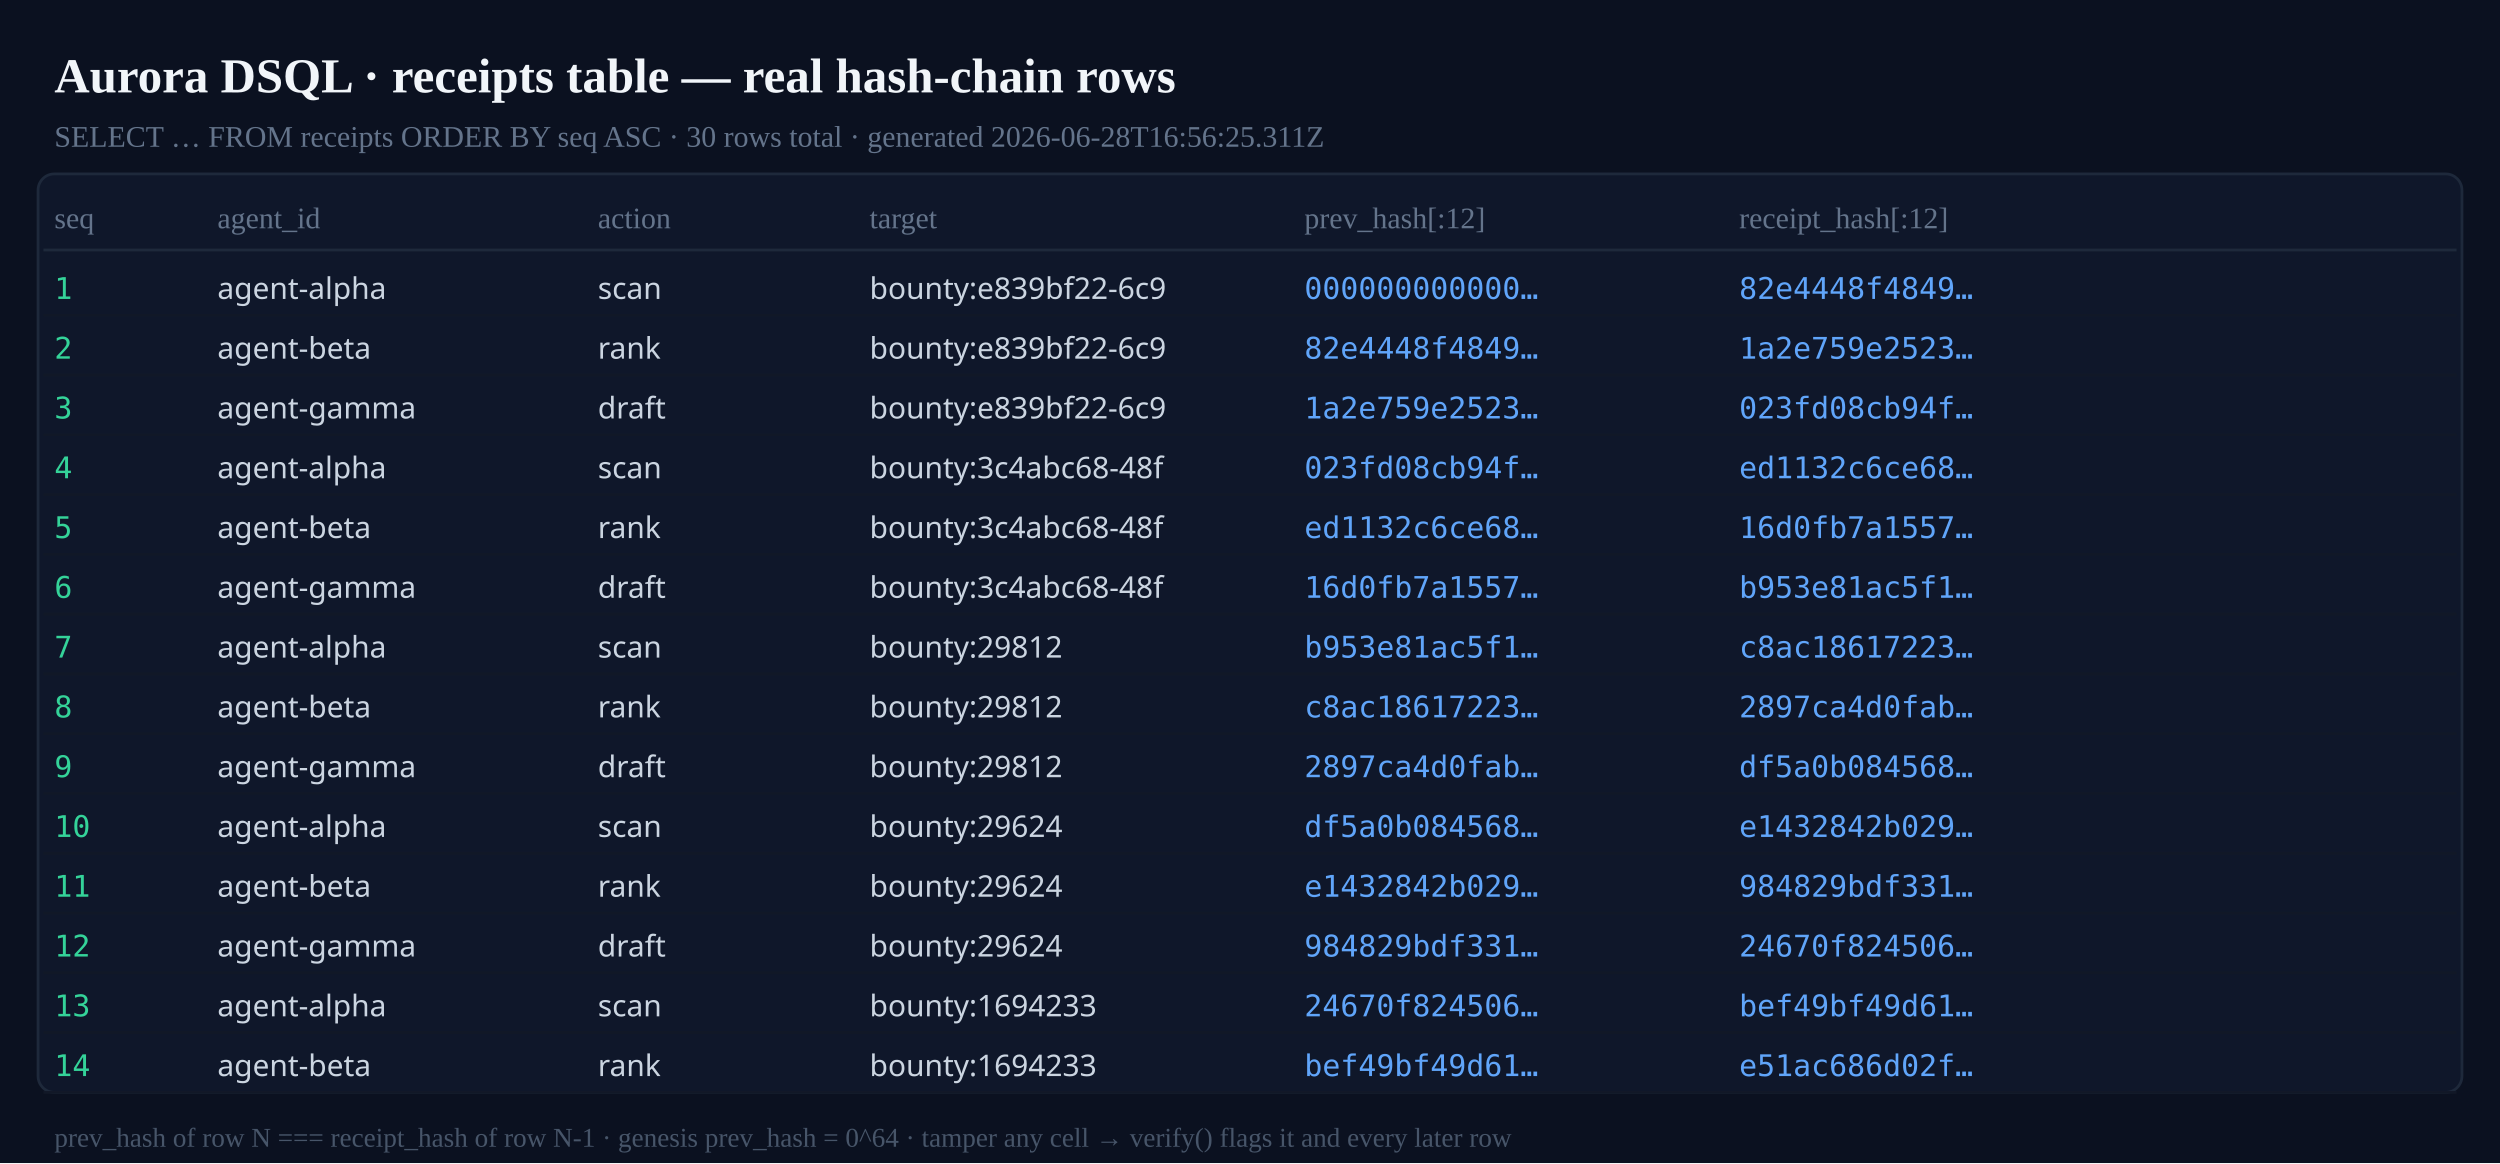
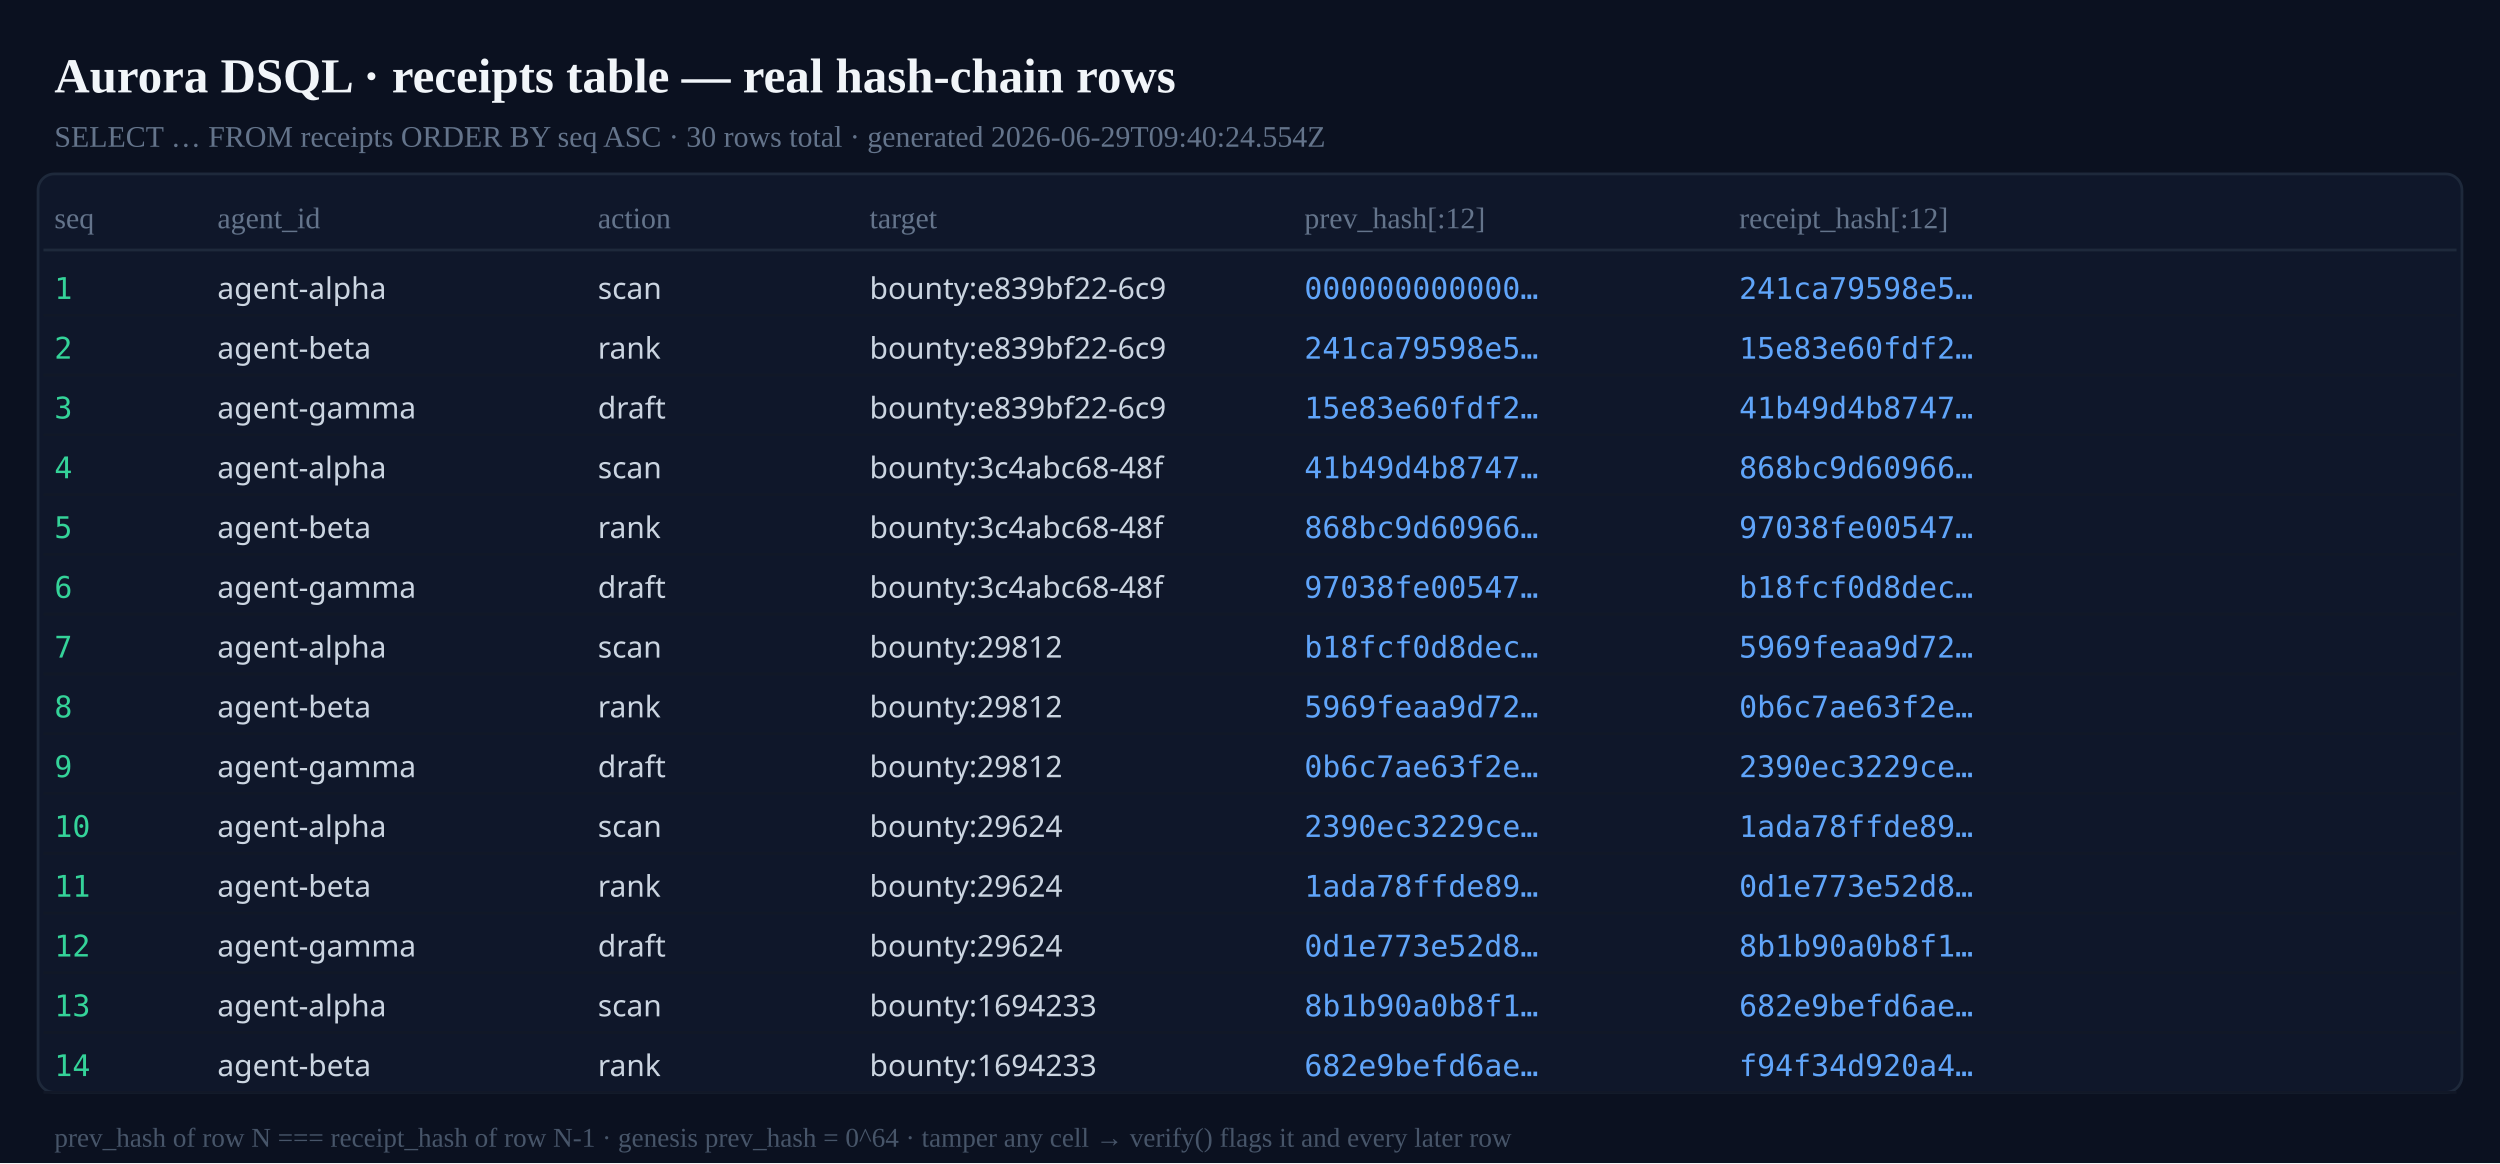
<svg xmlns="http://www.w3.org/2000/svg" width="920" height="428" viewBox="0 0 920 428">
  <rect width="100%" height="100%" fill="#0b1120" />
  <text x="20" y="34" fill="#f1f5f9" font-size="18" font-weight="700">Aurora DSQL · receipts table — real hash-chain rows</text>
-   <text x="20" y="54" fill="#64748b" font-size="11">SELECT … FROM receipts ORDER BY seq ASC · 30 rows total · generated 2026-06-28T16:56:25.311Z</text>
+   <text x="20" y="54" fill="#64748b" font-size="11">SELECT … FROM receipts ORDER BY seq ASC · 30 rows total · generated 2026-06-29T09:40:24.554Z</text>
  <rect x="14" y="64" width="892" height="338" rx="6" fill="#0f172a" stroke="#1e293b" />
  <text x="20" y="84" fill="#64748b" font-size="11">seq</text>
  <text x="80" y="84" fill="#64748b" font-size="11">agent_id</text>
  <text x="220" y="84" fill="#64748b" font-size="11">action</text>
  <text x="320" y="84" fill="#64748b" font-size="11">target</text>
  <text x="480" y="84" fill="#64748b" font-size="11">prev_hash[:12]</text>
  <text x="640" y="84" fill="#64748b" font-size="11">receipt_hash[:12]</text>
  <line x1="16" y1="92" x2="904" y2="92" stroke="#1e293b" />
  <text x="20" y="110" fill="#34d399" font-size="11" font-family="ui-monospace,monospace">1</text>
  <text x="80" y="110" fill="#cbd5e1" font-size="11" font-family="ui-sans-serif,system-ui">agent-alpha</text>
  <text x="220" y="110" fill="#cbd5e1" font-size="11" font-family="ui-sans-serif,system-ui">scan</text>
  <text x="320" y="110" fill="#cbd5e1" font-size="11" font-family="ui-sans-serif,system-ui">bounty:e839bf22-6c9</text>
  <text x="480" y="110" fill="#60a5fa" font-size="11" font-family="ui-monospace,monospace">000000000000…</text>
-   <text x="640" y="110" fill="#60a5fa" font-size="11" font-family="ui-monospace,monospace">82e4448f4849…</text>
+   <text x="640" y="110" fill="#60a5fa" font-size="11" font-family="ui-monospace,monospace">241ca79598e5…</text>
  <line x1="16" y1="116" x2="904" y2="116" stroke="#111827" />
  <text x="20" y="132" fill="#34d399" font-size="11" font-family="ui-monospace,monospace">2</text>
  <text x="80" y="132" fill="#cbd5e1" font-size="11" font-family="ui-sans-serif,system-ui">agent-beta</text>
  <text x="220" y="132" fill="#cbd5e1" font-size="11" font-family="ui-sans-serif,system-ui">rank</text>
  <text x="320" y="132" fill="#cbd5e1" font-size="11" font-family="ui-sans-serif,system-ui">bounty:e839bf22-6c9</text>
-   <text x="480" y="132" fill="#60a5fa" font-size="11" font-family="ui-monospace,monospace">82e4448f4849…</text>
-   <text x="640" y="132" fill="#60a5fa" font-size="11" font-family="ui-monospace,monospace">1a2e759e2523…</text>
+   <text x="480" y="132" fill="#60a5fa" font-size="11" font-family="ui-monospace,monospace">241ca79598e5…</text>
+   <text x="640" y="132" fill="#60a5fa" font-size="11" font-family="ui-monospace,monospace">15e83e60fdf2…</text>
  <line x1="16" y1="138" x2="904" y2="138" stroke="#111827" />
  <text x="20" y="154" fill="#34d399" font-size="11" font-family="ui-monospace,monospace">3</text>
  <text x="80" y="154" fill="#cbd5e1" font-size="11" font-family="ui-sans-serif,system-ui">agent-gamma</text>
  <text x="220" y="154" fill="#cbd5e1" font-size="11" font-family="ui-sans-serif,system-ui">draft</text>
  <text x="320" y="154" fill="#cbd5e1" font-size="11" font-family="ui-sans-serif,system-ui">bounty:e839bf22-6c9</text>
-   <text x="480" y="154" fill="#60a5fa" font-size="11" font-family="ui-monospace,monospace">1a2e759e2523…</text>
-   <text x="640" y="154" fill="#60a5fa" font-size="11" font-family="ui-monospace,monospace">023fd08cb94f…</text>
+   <text x="480" y="154" fill="#60a5fa" font-size="11" font-family="ui-monospace,monospace">15e83e60fdf2…</text>
+   <text x="640" y="154" fill="#60a5fa" font-size="11" font-family="ui-monospace,monospace">41b49d4b8747…</text>
  <line x1="16" y1="160" x2="904" y2="160" stroke="#111827" />
  <text x="20" y="176" fill="#34d399" font-size="11" font-family="ui-monospace,monospace">4</text>
  <text x="80" y="176" fill="#cbd5e1" font-size="11" font-family="ui-sans-serif,system-ui">agent-alpha</text>
  <text x="220" y="176" fill="#cbd5e1" font-size="11" font-family="ui-sans-serif,system-ui">scan</text>
  <text x="320" y="176" fill="#cbd5e1" font-size="11" font-family="ui-sans-serif,system-ui">bounty:3c4abc68-48f</text>
-   <text x="480" y="176" fill="#60a5fa" font-size="11" font-family="ui-monospace,monospace">023fd08cb94f…</text>
-   <text x="640" y="176" fill="#60a5fa" font-size="11" font-family="ui-monospace,monospace">ed1132c6ce68…</text>
+   <text x="480" y="176" fill="#60a5fa" font-size="11" font-family="ui-monospace,monospace">41b49d4b8747…</text>
+   <text x="640" y="176" fill="#60a5fa" font-size="11" font-family="ui-monospace,monospace">868bc9d60966…</text>
  <line x1="16" y1="182" x2="904" y2="182" stroke="#111827" />
  <text x="20" y="198" fill="#34d399" font-size="11" font-family="ui-monospace,monospace">5</text>
  <text x="80" y="198" fill="#cbd5e1" font-size="11" font-family="ui-sans-serif,system-ui">agent-beta</text>
  <text x="220" y="198" fill="#cbd5e1" font-size="11" font-family="ui-sans-serif,system-ui">rank</text>
  <text x="320" y="198" fill="#cbd5e1" font-size="11" font-family="ui-sans-serif,system-ui">bounty:3c4abc68-48f</text>
-   <text x="480" y="198" fill="#60a5fa" font-size="11" font-family="ui-monospace,monospace">ed1132c6ce68…</text>
-   <text x="640" y="198" fill="#60a5fa" font-size="11" font-family="ui-monospace,monospace">16d0fb7a1557…</text>
+   <text x="480" y="198" fill="#60a5fa" font-size="11" font-family="ui-monospace,monospace">868bc9d60966…</text>
+   <text x="640" y="198" fill="#60a5fa" font-size="11" font-family="ui-monospace,monospace">97038fe00547…</text>
  <line x1="16" y1="204" x2="904" y2="204" stroke="#111827" />
  <text x="20" y="220" fill="#34d399" font-size="11" font-family="ui-monospace,monospace">6</text>
  <text x="80" y="220" fill="#cbd5e1" font-size="11" font-family="ui-sans-serif,system-ui">agent-gamma</text>
  <text x="220" y="220" fill="#cbd5e1" font-size="11" font-family="ui-sans-serif,system-ui">draft</text>
  <text x="320" y="220" fill="#cbd5e1" font-size="11" font-family="ui-sans-serif,system-ui">bounty:3c4abc68-48f</text>
-   <text x="480" y="220" fill="#60a5fa" font-size="11" font-family="ui-monospace,monospace">16d0fb7a1557…</text>
-   <text x="640" y="220" fill="#60a5fa" font-size="11" font-family="ui-monospace,monospace">b953e81ac5f1…</text>
+   <text x="480" y="220" fill="#60a5fa" font-size="11" font-family="ui-monospace,monospace">97038fe00547…</text>
+   <text x="640" y="220" fill="#60a5fa" font-size="11" font-family="ui-monospace,monospace">b18fcf0d8dec…</text>
  <line x1="16" y1="226" x2="904" y2="226" stroke="#111827" />
  <text x="20" y="242" fill="#34d399" font-size="11" font-family="ui-monospace,monospace">7</text>
  <text x="80" y="242" fill="#cbd5e1" font-size="11" font-family="ui-sans-serif,system-ui">agent-alpha</text>
  <text x="220" y="242" fill="#cbd5e1" font-size="11" font-family="ui-sans-serif,system-ui">scan</text>
  <text x="320" y="242" fill="#cbd5e1" font-size="11" font-family="ui-sans-serif,system-ui">bounty:29812</text>
-   <text x="480" y="242" fill="#60a5fa" font-size="11" font-family="ui-monospace,monospace">b953e81ac5f1…</text>
-   <text x="640" y="242" fill="#60a5fa" font-size="11" font-family="ui-monospace,monospace">c8ac18617223…</text>
+   <text x="480" y="242" fill="#60a5fa" font-size="11" font-family="ui-monospace,monospace">b18fcf0d8dec…</text>
+   <text x="640" y="242" fill="#60a5fa" font-size="11" font-family="ui-monospace,monospace">5969feaa9d72…</text>
  <line x1="16" y1="248" x2="904" y2="248" stroke="#111827" />
  <text x="20" y="264" fill="#34d399" font-size="11" font-family="ui-monospace,monospace">8</text>
  <text x="80" y="264" fill="#cbd5e1" font-size="11" font-family="ui-sans-serif,system-ui">agent-beta</text>
  <text x="220" y="264" fill="#cbd5e1" font-size="11" font-family="ui-sans-serif,system-ui">rank</text>
  <text x="320" y="264" fill="#cbd5e1" font-size="11" font-family="ui-sans-serif,system-ui">bounty:29812</text>
-   <text x="480" y="264" fill="#60a5fa" font-size="11" font-family="ui-monospace,monospace">c8ac18617223…</text>
-   <text x="640" y="264" fill="#60a5fa" font-size="11" font-family="ui-monospace,monospace">2897ca4d0fab…</text>
+   <text x="480" y="264" fill="#60a5fa" font-size="11" font-family="ui-monospace,monospace">5969feaa9d72…</text>
+   <text x="640" y="264" fill="#60a5fa" font-size="11" font-family="ui-monospace,monospace">0b6c7ae63f2e…</text>
  <line x1="16" y1="270" x2="904" y2="270" stroke="#111827" />
  <text x="20" y="286" fill="#34d399" font-size="11" font-family="ui-monospace,monospace">9</text>
  <text x="80" y="286" fill="#cbd5e1" font-size="11" font-family="ui-sans-serif,system-ui">agent-gamma</text>
  <text x="220" y="286" fill="#cbd5e1" font-size="11" font-family="ui-sans-serif,system-ui">draft</text>
  <text x="320" y="286" fill="#cbd5e1" font-size="11" font-family="ui-sans-serif,system-ui">bounty:29812</text>
-   <text x="480" y="286" fill="#60a5fa" font-size="11" font-family="ui-monospace,monospace">2897ca4d0fab…</text>
-   <text x="640" y="286" fill="#60a5fa" font-size="11" font-family="ui-monospace,monospace">df5a0b084568…</text>
+   <text x="480" y="286" fill="#60a5fa" font-size="11" font-family="ui-monospace,monospace">0b6c7ae63f2e…</text>
+   <text x="640" y="286" fill="#60a5fa" font-size="11" font-family="ui-monospace,monospace">2390ec3229ce…</text>
  <line x1="16" y1="292" x2="904" y2="292" stroke="#111827" />
  <text x="20" y="308" fill="#34d399" font-size="11" font-family="ui-monospace,monospace">10</text>
  <text x="80" y="308" fill="#cbd5e1" font-size="11" font-family="ui-sans-serif,system-ui">agent-alpha</text>
  <text x="220" y="308" fill="#cbd5e1" font-size="11" font-family="ui-sans-serif,system-ui">scan</text>
  <text x="320" y="308" fill="#cbd5e1" font-size="11" font-family="ui-sans-serif,system-ui">bounty:29624</text>
-   <text x="480" y="308" fill="#60a5fa" font-size="11" font-family="ui-monospace,monospace">df5a0b084568…</text>
-   <text x="640" y="308" fill="#60a5fa" font-size="11" font-family="ui-monospace,monospace">e1432842b029…</text>
+   <text x="480" y="308" fill="#60a5fa" font-size="11" font-family="ui-monospace,monospace">2390ec3229ce…</text>
+   <text x="640" y="308" fill="#60a5fa" font-size="11" font-family="ui-monospace,monospace">1ada78ffde89…</text>
  <line x1="16" y1="314" x2="904" y2="314" stroke="#111827" />
  <text x="20" y="330" fill="#34d399" font-size="11" font-family="ui-monospace,monospace">11</text>
  <text x="80" y="330" fill="#cbd5e1" font-size="11" font-family="ui-sans-serif,system-ui">agent-beta</text>
  <text x="220" y="330" fill="#cbd5e1" font-size="11" font-family="ui-sans-serif,system-ui">rank</text>
  <text x="320" y="330" fill="#cbd5e1" font-size="11" font-family="ui-sans-serif,system-ui">bounty:29624</text>
-   <text x="480" y="330" fill="#60a5fa" font-size="11" font-family="ui-monospace,monospace">e1432842b029…</text>
-   <text x="640" y="330" fill="#60a5fa" font-size="11" font-family="ui-monospace,monospace">984829bdf331…</text>
+   <text x="480" y="330" fill="#60a5fa" font-size="11" font-family="ui-monospace,monospace">1ada78ffde89…</text>
+   <text x="640" y="330" fill="#60a5fa" font-size="11" font-family="ui-monospace,monospace">0d1e773e52d8…</text>
  <line x1="16" y1="336" x2="904" y2="336" stroke="#111827" />
  <text x="20" y="352" fill="#34d399" font-size="11" font-family="ui-monospace,monospace">12</text>
  <text x="80" y="352" fill="#cbd5e1" font-size="11" font-family="ui-sans-serif,system-ui">agent-gamma</text>
  <text x="220" y="352" fill="#cbd5e1" font-size="11" font-family="ui-sans-serif,system-ui">draft</text>
  <text x="320" y="352" fill="#cbd5e1" font-size="11" font-family="ui-sans-serif,system-ui">bounty:29624</text>
-   <text x="480" y="352" fill="#60a5fa" font-size="11" font-family="ui-monospace,monospace">984829bdf331…</text>
-   <text x="640" y="352" fill="#60a5fa" font-size="11" font-family="ui-monospace,monospace">24670f824506…</text>
+   <text x="480" y="352" fill="#60a5fa" font-size="11" font-family="ui-monospace,monospace">0d1e773e52d8…</text>
+   <text x="640" y="352" fill="#60a5fa" font-size="11" font-family="ui-monospace,monospace">8b1b90a0b8f1…</text>
  <line x1="16" y1="358" x2="904" y2="358" stroke="#111827" />
  <text x="20" y="374" fill="#34d399" font-size="11" font-family="ui-monospace,monospace">13</text>
  <text x="80" y="374" fill="#cbd5e1" font-size="11" font-family="ui-sans-serif,system-ui">agent-alpha</text>
  <text x="220" y="374" fill="#cbd5e1" font-size="11" font-family="ui-sans-serif,system-ui">scan</text>
  <text x="320" y="374" fill="#cbd5e1" font-size="11" font-family="ui-sans-serif,system-ui">bounty:1694233</text>
-   <text x="480" y="374" fill="#60a5fa" font-size="11" font-family="ui-monospace,monospace">24670f824506…</text>
-   <text x="640" y="374" fill="#60a5fa" font-size="11" font-family="ui-monospace,monospace">bef49bf49d61…</text>
+   <text x="480" y="374" fill="#60a5fa" font-size="11" font-family="ui-monospace,monospace">8b1b90a0b8f1…</text>
+   <text x="640" y="374" fill="#60a5fa" font-size="11" font-family="ui-monospace,monospace">682e9befd6ae…</text>
  <line x1="16" y1="380" x2="904" y2="380" stroke="#111827" />
  <text x="20" y="396" fill="#34d399" font-size="11" font-family="ui-monospace,monospace">14</text>
  <text x="80" y="396" fill="#cbd5e1" font-size="11" font-family="ui-sans-serif,system-ui">agent-beta</text>
  <text x="220" y="396" fill="#cbd5e1" font-size="11" font-family="ui-sans-serif,system-ui">rank</text>
  <text x="320" y="396" fill="#cbd5e1" font-size="11" font-family="ui-sans-serif,system-ui">bounty:1694233</text>
-   <text x="480" y="396" fill="#60a5fa" font-size="11" font-family="ui-monospace,monospace">bef49bf49d61…</text>
-   <text x="640" y="396" fill="#60a5fa" font-size="11" font-family="ui-monospace,monospace">e51ac686d02f…</text>
+   <text x="480" y="396" fill="#60a5fa" font-size="11" font-family="ui-monospace,monospace">682e9befd6ae…</text>
+   <text x="640" y="396" fill="#60a5fa" font-size="11" font-family="ui-monospace,monospace">f94f34d920a4…</text>
  <line x1="16" y1="402" x2="904" y2="402" stroke="#111827" />
  <text x="20" y="422" fill="#475569" font-size="10">prev_hash of row N === receipt_hash of row N-1 · genesis prev_hash = 0^64 · tamper any cell → verify() flags it and every later row</text>
</svg>
